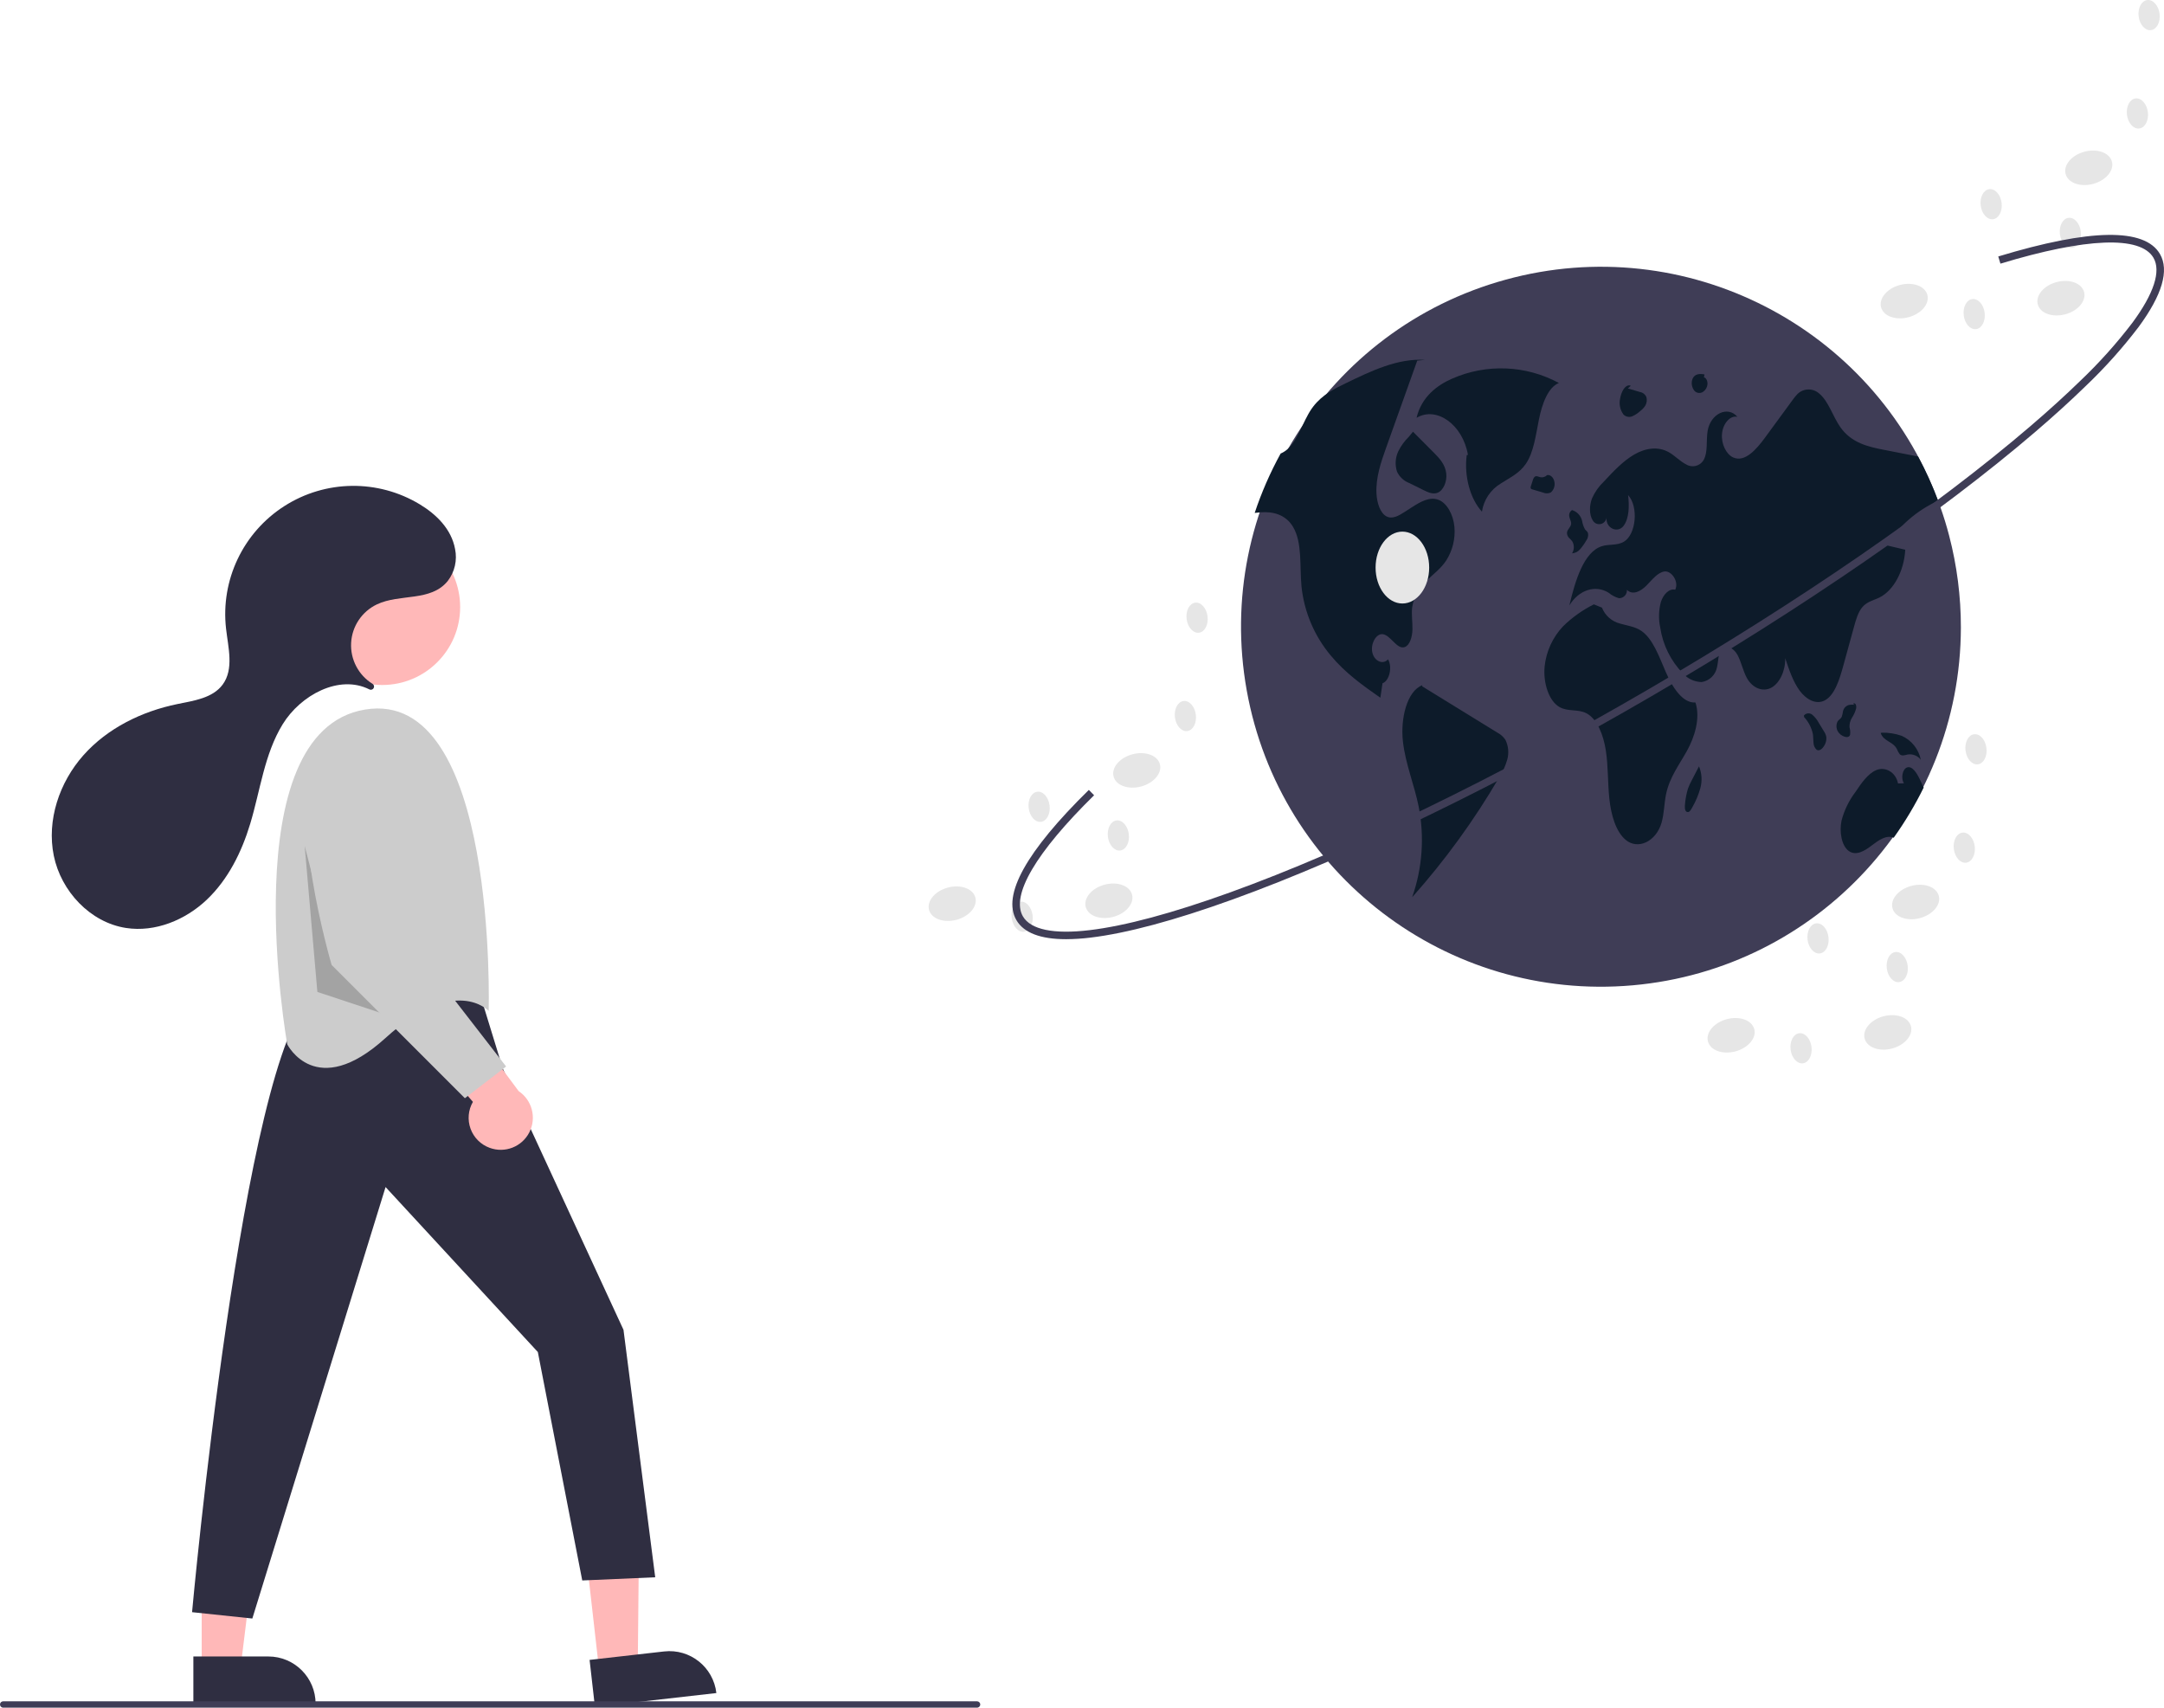
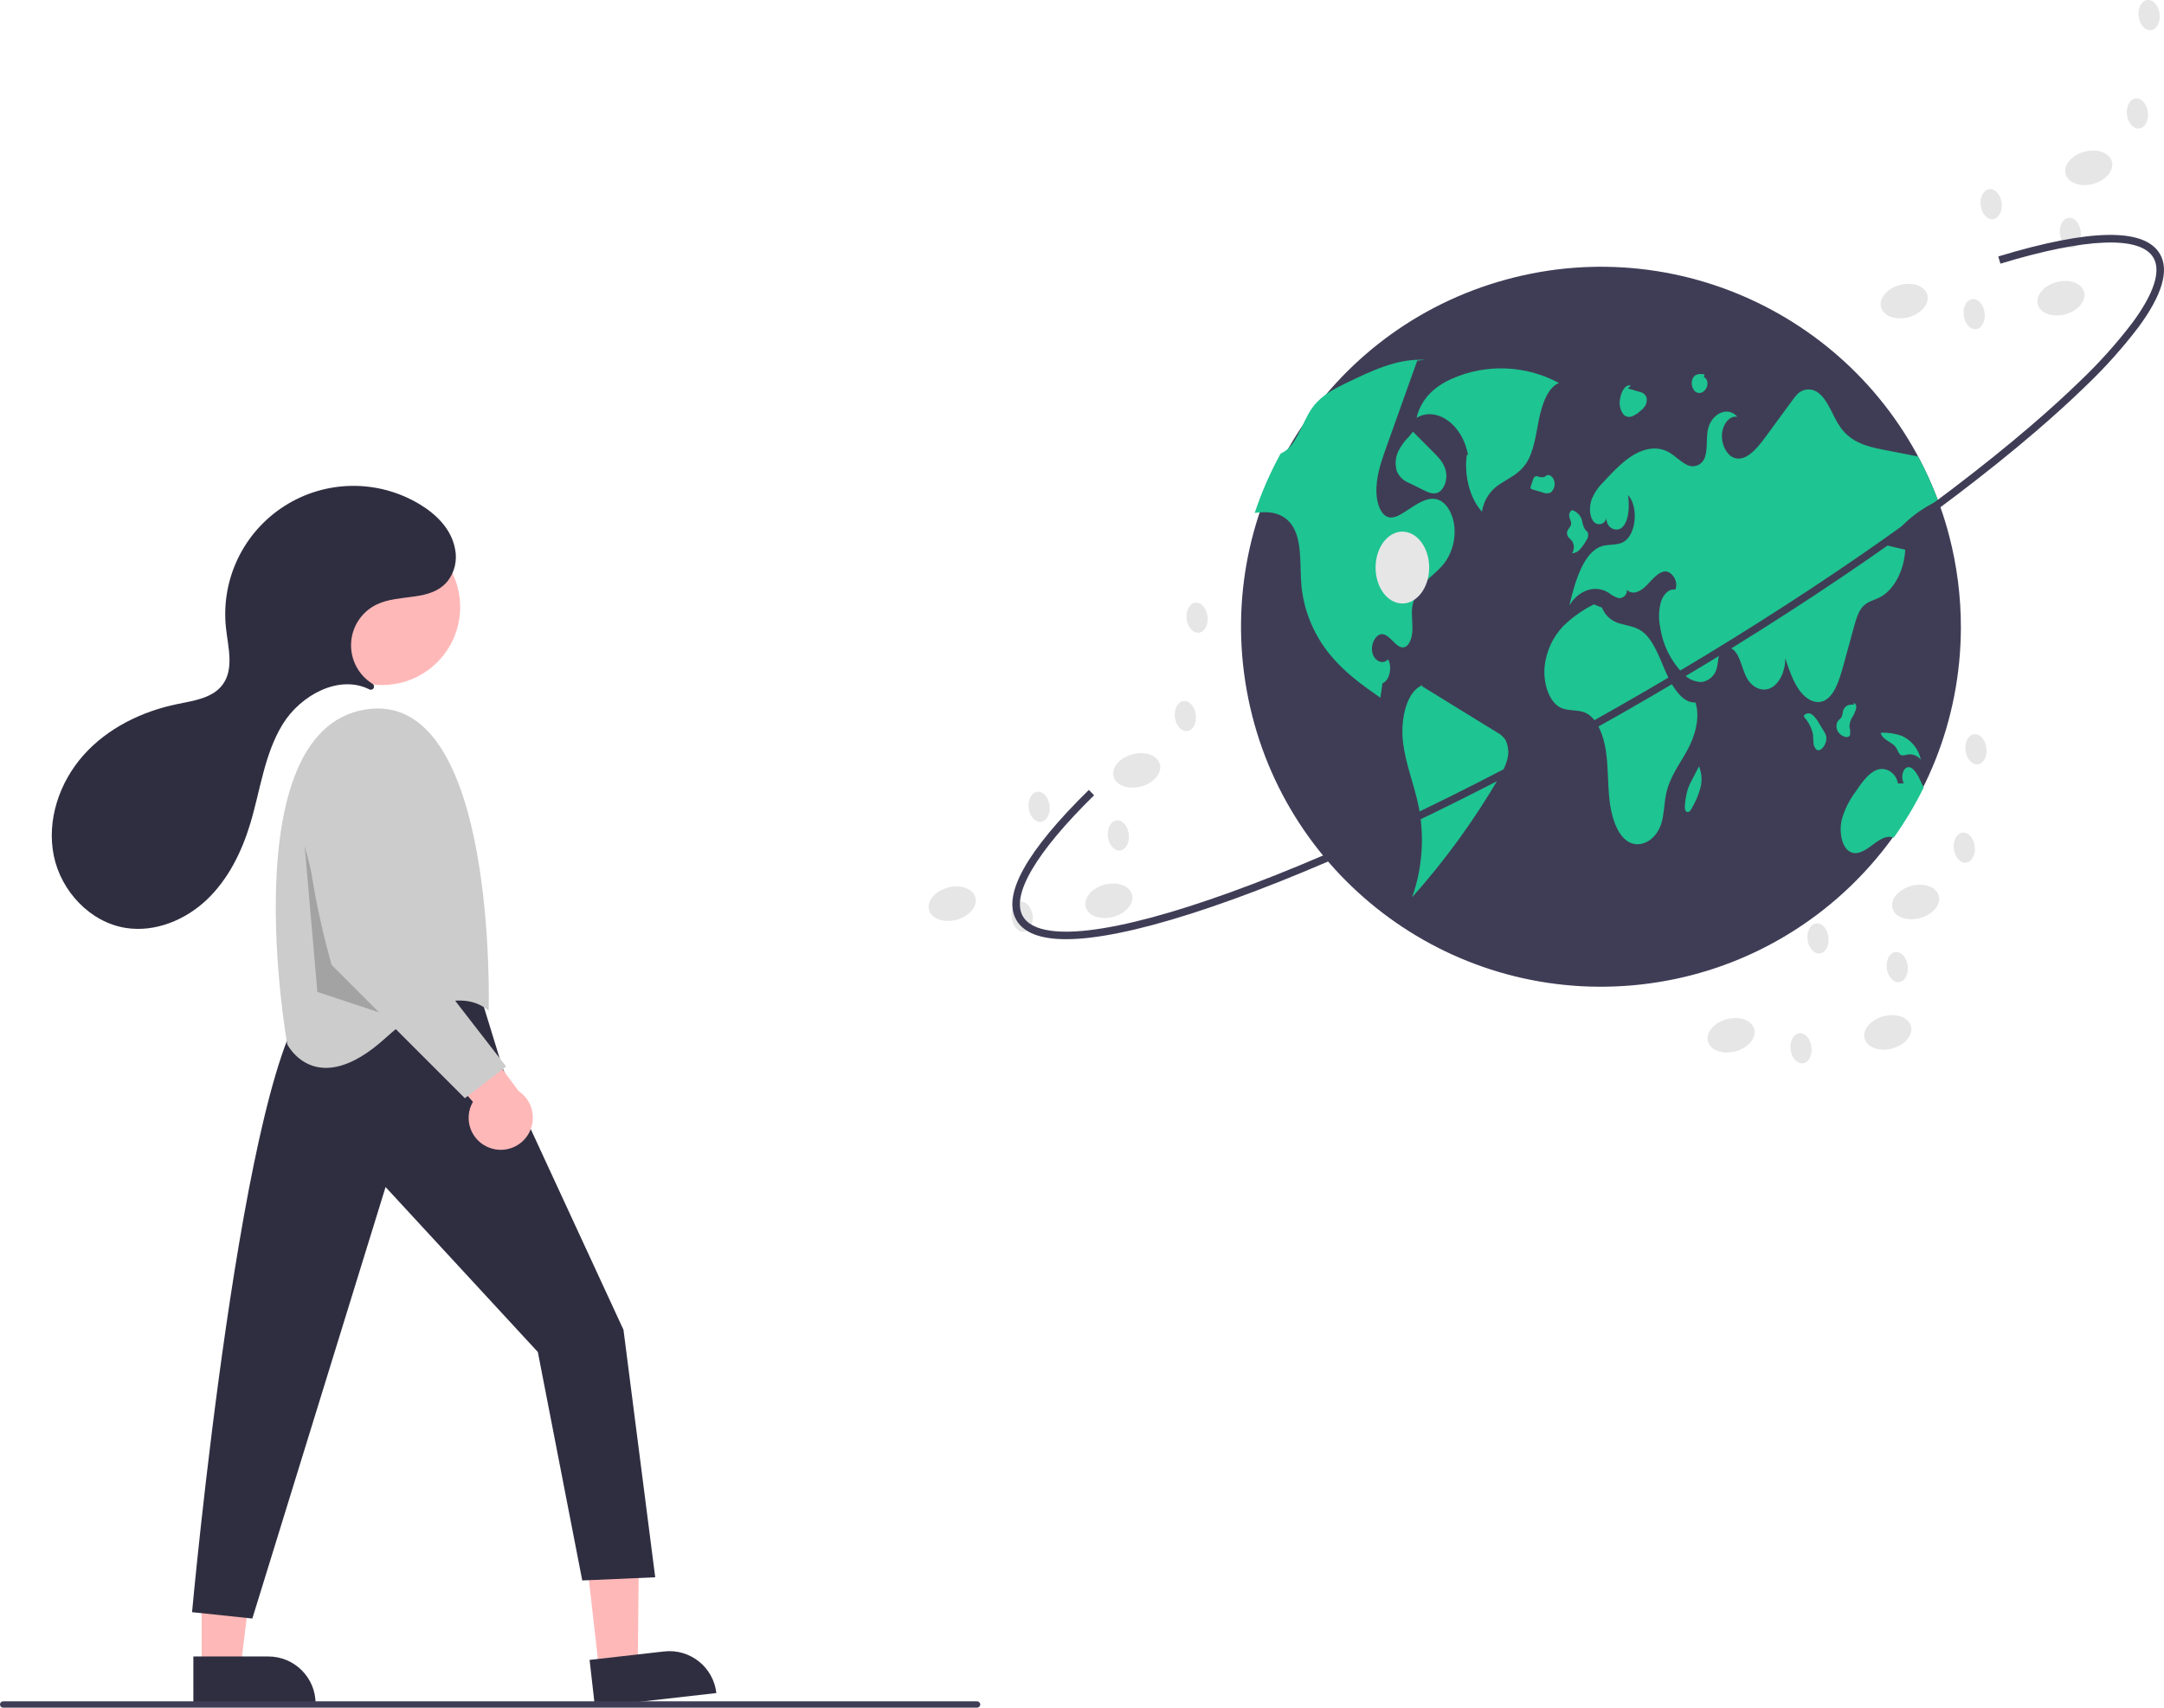
<svg xmlns="http://www.w3.org/2000/svg" data-name="Layer 1" width="682.157" height="538.251" viewBox="0 0 682.157 538.251">
  <polygon points="188.862 526.385 201.044 525.001 201.509 477.358 183.53 479.399 188.862 526.385" fill="#ffb8b8" />
  <path d="M484.742,714.522l-38.285,4.344h0l-1.679-14.792h0l23.493-2.666a14.887,14.887,0,0,1,16.47,13.113h0Z" transform="translate(-258.9217 -180.8744)" fill="#2f2e41" />
  <polygon points="63.582 525.623 75.842 525.623 81.674 478.334 63.58 478.336 63.582 525.623" fill="#ffb8b8" />
  <path d="M358.408,717.88l-38.531.002h0l-.001-14.887h0l23.644-.001A14.887,14.887,0,0,1,358.408,717.88Z" transform="translate(-258.9217 -180.8744)" fill="#2f2e41" />
  <path d="M410.465,495.03l7,22.769,38,82.231,10,78-23,1-14-72-48-52-42,136-19-2s16-176,38-194C357.465,495.03,393.465,478.03,410.465,495.03Z" transform="translate(-258.9217 -180.8744)" fill="#2f2e41" />
  <circle cx="120.492" cy="191.348" r="24.561" fill="#ffb8b8" />
  <path d="M412.965,499.53s3-102-39-95-24.5,105.5-24.5,105.5,9,18,31-2S412.965,499.53,412.965,499.53Z" transform="translate(-258.9217 -180.8744)" fill="#ccc" />
  <polygon points="96.044 266.656 105.927 304.539 120.984 319.597 100.044 312.656 96.044 266.656" opacity="0.2" style="isolation:isolate" />
  <path d="M413.276,542.668a10.056,10.056,0,0,1-5.277-14.488L384.64,501.137l18.414-2.397,19.359,26.048a10.11,10.11,0,0,1-9.137,17.88Z" transform="translate(-258.9217 -180.8744)" fill="#ffb8b8" />
  <path d="M384.835,425.306l2.63,51.724,31,40-13,10-42-42s-15-51-4-66c4.125-5.625,8.672-7.172,12.744-6.908A13.78,13.78,0,0,1,384.835,425.306Z" transform="translate(-258.9217 -180.8744)" fill="#ccc" />
  <path d="M376.493,398.03a1.014,1.014,0,0,0-.143-1.617,14.283,14.283,0,0,1,1.376-25.037c7.221-3.443,17.006-.764,22.344-7.38a12.409,12.409,0,0,0,2.303-10.077c-1.152-6.249-5.849-10.889-11.11-14.07a40.429,40.429,0,0,0-61.089,39.134c.679,6.014,2.535,12.758-1.041,17.641-3.147,4.297-9.088,5.103-14.307,6.171-11.193,2.29-21.992,7.574-29.588,16.108s-11.648,20.508-9.358,31.701,11.478,21.03,22.771,22.765c9.192,1.412,18.683-2.491,25.433-8.888s11.016-15.035,13.708-23.937c3.194-10.565,4.454-21.95,10.221-31.362,5.643-9.21,17.804-15.812,27.335-11.015a1.022,1.022,0,0,0,1.147-.137Z" transform="translate(-258.9217 -180.8744)" fill="#2f2e41" />
  <path d="M566.922,719.126h-307a1,1,0,0,1,0-2h307a1,1,0,0,1,0,2Z" transform="translate(-258.9217 -180.8744)" fill="#3f3d56" />
  <path d="M877.051,378.654a113.455,113.455,0,1,1-7.183-39.952c.247.666.489,1.332.723,2.005v.006q1.571,4.435,2.767,9.036A114.225,114.225,0,0,1,877.051,378.654Z" transform="translate(-258.9217 -180.8744)" fill="#3f3d56" />
-   <path d="M750.335,301.592a38.323,38.323,0,0,0-33.644-1.376c-4.704,2.047-9.657,5.72-11.226,12.351,6.347-3.746,14.562,2.172,16.195,11.666l-.381.105c-.863,6.576,1.063,13.735,4.791,17.812a12.528,12.528,0,0,1,6.013-8.918c2.739-1.801,5.769-3.109,7.86-6.204,2.479-3.669,3.108-9.032,4.092-13.924S746.888,302.955,750.335,301.592Z" transform="translate(-258.9217 -180.8744)" fill="#0d1b2a" />
-   <path d="M714.808,357.549c-1.758,2.64-4.106,4.296-6.212,6.358a14.301,14.301,0,0,0-4.518,8.446c-.267,2.297.146,4.632.089,6.955-.057,2.322-.831,4.937-2.411,5.514-2.494.901-4.398-3.731-6.961-4.055-2.037-.254-3.871,2.951-3.281,5.73s3.363,4.01,4.956,2.196c1.44,2.418.425,6.802-1.739,7.545-.229,1.523-.457,3.04-.679,4.562-5.47-3.826-10.997-7.716-15.648-13.319a40.429,40.429,0,0,1-9.214-21.778c-.603-6.441.292-13.808-2.665-18.764-2.367-3.966-6.428-4.842-10.083-4.594-.666.044-1.339.121-2.005.203a112.966,112.966,0,0,1,8.179-18.719,8.014,8.014,0,0,0,2.05-1.276c3.401-2.887,4.912-8.731,7.672-12.774q.267-.39.552-.761c2.824-3.687,6.606-5.584,10.261-7.348,8.091-3.928,16.416-7.907,24.957-7.361l-2.43.235q-4.255,11.917-8.516,23.834-.647,1.827-1.307,3.661c-1.612,4.518-3.274,9.328-3.027,14.385.146,2.995,1.187,6.193,3.166,7.221,1.847.952,3.864-.216,5.647-1.371.755-.482,1.504-.965,2.259-1.453,2.71-1.745,5.711-3.534,8.573-2.367,2.621,1.066,4.556,4.626,4.924,8.465A16.924,16.924,0,0,1,714.808,357.549Z" transform="translate(-258.9217 -180.8744)" fill="#0d1b2a" />
-   <path d="M730.923,411.789q-11.87-7.309-23.741-14.617l.134-.346c-4.92,1.874-6.963,10.62-6.15,17.772s3.57,13.546,4.963,20.515a54.454,54.454,0,0,1-2.053,28.573,234.003,234.003,0,0,0,27.489-37.879,20.265,20.265,0,0,0,2.487-5.514,8.771,8.771,0,0,0-.581-6.238A6.946,6.946,0,0,0,730.923,411.789Z" transform="translate(-258.9217 -180.8744)" fill="#0d1b2a" />
-   <path d="M699.691,323.145a8.751,8.751,0,0,0-.401,6.364,7.054,7.054,0,0,0,3.941,3.65l4.373,2.167c1.455.721,3.023,1.449,4.505.856,1.789-.716,3.029-3.52,2.708-6.123-.341-2.77-2.088-4.676-3.702-6.298q-3.39-3.406-6.78-6.812l-1.274,1.56A17.009,17.009,0,0,0,699.691,323.145Z" transform="translate(-258.9217 -180.8744)" fill="#0d1b2a" />
-   <path d="M853.611,352.758q2.951.695,5.901,1.39c-.343,6.644-3.636,12.793-8.052,15.02-1.84.927-3.89,1.269-5.413,3.001-1.377,1.574-2.075,4.023-2.716,6.365q-1.685,6.13-3.37,12.26c-1.206,4.404-2.754,9.296-5.889,10.883-2.69,1.364-5.768-.305-7.837-3.103-2.069-2.798-3.331-6.561-4.556-10.229.076,3.998-1.783,7.919-4.417,9.309-2.64,1.39-5.851.133-7.615-2.97-1.269-2.227-1.796-5.165-3.04-7.424-1.244-2.259-3.852-3.553-5.21-1.434-.895,1.409-.781,3.566-1.225,5.356a5.816,5.816,0,0,1-4.861,4.677,8.105,8.105,0,0,1-5.819-2.659,26.359,26.359,0,0,1-7.228-14.576,17.388,17.388,0,0,1,.203-7.97c.78-2.468,2.665-4.372,4.537-3.902,1.231-2.602-1.199-6.054-3.388-5.749-2.196.305-3.915,2.659-5.717,4.467-1.796,1.808-4.309,3.122-6.117,1.326a2.481,2.481,0,0,1-2.324,2.629q-.098.006-.195.004a8.998,8.998,0,0,1-3.281-1.739c-4.144-2.583-9.404-.869-12.348,4.017,1.84-7.83,4.537-16.816,10.191-18.656,2.31-.755,4.829-.133,7.012-1.44,3.865-2.316,4.645-11.067,1.307-14.677.425,3.414.343,7.399-1.459,9.734-1.802,2.335-5.584.812-5.356-2.64a2.313,2.313,0,0,1-4.302.914c-1.199-1.827-1.098-4.816-.247-6.999a16.487,16.487,0,0,1,3.699-5.254c3.014-3.23,6.073-6.498,9.563-8.528,3.496-2.031,7.532-2.716,11.035-.698,1.847,1.066,3.471,2.843,5.356,3.782a3.969,3.969,0,0,0,5.465-1.28l0-0q.032-.051.062-.104c1.402-2.462.742-6.117,1.263-9.195.933-5.438,6.371-7.983,9.385-4.391-2.253-.577-4.581,2.088-4.861,5.318-.286,3.23,1.345,6.491,3.528,7.469,3.668,1.624,7.259-2.462,10.032-6.244q4.34-5.939,8.693-11.872a14.347,14.347,0,0,1,1.555-1.891,5.002,5.002,0,0,1,6.834-.14c2.932,2.392,4.309,7.297,6.714,10.673,3.49,4.905,8.712,6.098,13.573,7.05q5.435,1.057,10.876,2.126a112.69,112.69,0,0,1,6.314,13.941A38.211,38.211,0,0,0,853.611,352.758Z" transform="translate(-258.9217 -180.8744)" fill="#0d1b2a" />
-   <path d="M865.325,429.108a113.761,113.761,0,0,1-9.455,15.819c-2.284-.977-4.74.768-6.879,2.405-2.234,1.713-4.918,3.382-7.209,1.821-2.341-1.599-3.097-6.073-2.354-9.62a25.632,25.632,0,0,1,4.391-9.036c1.904-2.843,3.94-5.793,6.587-6.898,2.652-1.104,6.06.457,6.834,4.226l1.878-.064c-1.053-1.447-.501-4.442.914-4.969,1.631-.615,3.046,1.624,4.01,3.604C864.474,427.293,864.912,428.194,865.325,429.108Z" transform="translate(-258.9217 -180.8744)" fill="#0d1b2a" />
-   <path d="M793.388,402.305c-4.037.254-7.235-4.716-9.36-9.606s-4.064-10.481-7.707-12.97c-2.081-1.422-4.455-1.617-6.712-2.306a8.311,8.311,0,0,1-5.7-5.019l-2.561-1.035a38.461,38.461,0,0,0-9.723,6.933,21.732,21.732,0,0,0-5.794,12.666c-.489,5.126,1.317,10.842,4.693,12.768,2.667,1.522,5.773.563,8.474,1.955,3.376,1.74,5.38,6.796,6.138,11.788s.566,10.179,1.109,15.228,2.039,10.301,5.134,12.888c3.874,3.237,9.558.547,11.296-5.346.852-2.891.823-6.153,1.461-9.153,1.123-5.284,4.153-9.205,6.556-13.54S794.986,407.335,793.388,402.305Z" transform="translate(-258.9217 -180.8744)" fill="#0d1b2a" />
-   <path d="M753.494,350.378a10.773,10.773,0,0,1,1.051,1.116,3.667,3.667,0,0,1-.065,3.787,3.523,3.523,0,0,0,2.523-1.282,16.214,16.214,0,0,0,1.934-2.725,2.97,2.97,0,0,0,.57-2.377c-.191-.544-.642-.776-.958-1.186a8.058,8.058,0,0,1-.885-2.57,4.635,4.635,0,0,0-3.359-3.54l.202.039a1.919,1.919,0,0,0-.899,2.044c.123.792.631,1.449.581,2.257-.073,1.161-1.233,1.706-1.305,2.868A2.217,2.217,0,0,0,753.494,350.378Z" transform="translate(-258.9217 -180.8744)" fill="#0d1b2a" />
-   <path d="M746.577,330.643l.018-.004a3.242,3.242,0,0,0,.344-.367Z" transform="translate(-258.9217 -180.8744)" fill="#0d1b2a" />
-   <path d="M747.787,336.094a3.521,3.521,0,0,0,1.096-3.49c-.293-1.32-1.331-2.208-2.289-1.964a2.333,2.333,0,0,1-2.169.639c-.592-.152-1.242-.545-1.755-.099a2.657,2.657,0,0,0-.598,1.167q-.285.875-.57,1.75a1.104,1.104,0,0,0-.067.663.562.562,0,0,0,.431.343l3.42,1.008A2.947,2.947,0,0,0,747.787,336.094Z" transform="translate(-258.9217 -180.8744)" fill="#0d1b2a" />
-   <path d="M833.86,411.352q-.79-1.294-1.581-2.589a8.648,8.648,0,0,0-2.083-2.616,1.846,1.846,0,0,0-2.601.23l-0.0 0-.028.034.064.493a11.131,11.131,0,0,1,2.777,5.418c.12.882.078,1.794.184,2.68a3.126,3.126,0,0,0,.976,2.186c.83.554,1.804-.263,2.395-1.26a4.34,4.34,0,0,0,.672-2.763A4.844,4.844,0,0,0,833.86,411.352Z" transform="translate(-258.9217 -180.8744)" fill="#0d1b2a" />
-   <path d="M842.127,412.475a5.974,5.974,0,0,0-.193-2.409,5.288,5.288,0,0,1,.805-2.998,9.748,9.748,0,0,0,1.254-2.749,2.299,2.299,0,0,0-.06-1.346c-.174-.392-.597-.571-.839-.26l.519.334a4.723,4.723,0,0,0-2.105.102,2.605,2.605,0,0,0-1.595,1.798,11.13,11.13,0,0,1-.418,1.866c-.309.636-.908.848-1.285,1.406a3.361,3.361,0,0,0,.053,3.193,3.727,3.727,0,0,0,2.108,1.658C841.003,413.296,841.837,413.308,842.127,412.475Z" transform="translate(-258.9217 -180.8744)" fill="#0d1b2a" />
-   <path d="M856.85,416.917a7.243,7.243,0,0,0,.912,1.674c.705.71,1.663.274,2.518.101a4.353,4.353,0,0,1,4.141,1.661,10.541,10.541,0,0,0-6.063-7.564,17.812,17.812,0,0,0-6.235-.975l-.362.093C852.685,414.593,855.582,414.533,856.85,416.917Z" transform="translate(-258.9217 -180.8744)" fill="#0d1b2a" />
-   <path d="M794.492,422.411l.005.012.105-.203Z" transform="translate(-258.9217 -180.8744)" fill="#0d1b2a" />
-   <path d="M792.259,426.734a19.84,19.84,0,0,0-1.253,2.753,23.963,23.963,0,0,0-.908,4.71c-.113.908-.148,2.067.42,2.509a.807.807,0,0,0,1.055-.143,4.173,4.173,0,0,0,.765-1.137,26.195,26.195,0,0,0,2.583-6.129,10.666,10.666,0,0,0-.423-6.874Q793.378,424.578,792.259,426.734Z" transform="translate(-258.9217 -180.8744)" fill="#0d1b2a" />
-   <path d="M770.711,311.552a2.543,2.543,0,0,0,2.74.535,9.05,9.05,0,0,0,2.579-1.703,6.067,6.067,0,0,0,1.563-1.705,3.458,3.458,0,0,0,.32-2.635,2.676,2.676,0,0,0-2.04-1.613q-1.898-.563-3.797-1.126l.915-.825c-.942-.505-1.984.433-2.573,1.594a8.582,8.582,0,0,0-.781,2.404A6.171,6.171,0,0,0,770.711,311.552Z" transform="translate(-258.9217 -180.8744)" fill="#0d1b2a" />
-   <path d="M793.054,304.052a2.091,2.091,0,0,0,2.849.232,3.185,3.185,0,0,0,1.26-2.27c.09-.995-.403-2.102-1.106-2.188l.161-.932c-1.354-.245-3.021-.294-3.746,1.351A3.861,3.861,0,0,0,793.054,304.052Z" transform="translate(-258.9217 -180.8744)" fill="#0d1b2a" />
+   <path d="M750.335,301.592a38.323,38.323,0,0,0-33.644-1.376c-4.704,2.047-9.657,5.72-11.226,12.351,6.347-3.746,14.562,2.172,16.195,11.666l-.381.105c-.863,6.576,1.063,13.735,4.791,17.812a12.528,12.528,0,0,1,6.013-8.918c2.739-1.801,5.769-3.109,7.86-6.204,2.479-3.669,3.108-9.032,4.092-13.924S746.888,302.955,750.335,301.592Z" transform="translate(-258.9217 -180.8744)" fill="#1ec491" />
+   <path d="M714.808,357.549c-1.758,2.64-4.106,4.296-6.212,6.358a14.301,14.301,0,0,0-4.518,8.446c-.267,2.297.146,4.632.089,6.955-.057,2.322-.831,4.937-2.411,5.514-2.494.901-4.398-3.731-6.961-4.055-2.037-.254-3.871,2.951-3.281,5.73s3.363,4.01,4.956,2.196c1.44,2.418.425,6.802-1.739,7.545-.229,1.523-.457,3.04-.679,4.562-5.47-3.826-10.997-7.716-15.648-13.319a40.429,40.429,0,0,1-9.214-21.778c-.603-6.441.292-13.808-2.665-18.764-2.367-3.966-6.428-4.842-10.083-4.594-.666.044-1.339.121-2.005.203a112.966,112.966,0,0,1,8.179-18.719,8.014,8.014,0,0,0,2.05-1.276c3.401-2.887,4.912-8.731,7.672-12.774q.267-.39.552-.761c2.824-3.687,6.606-5.584,10.261-7.348,8.091-3.928,16.416-7.907,24.957-7.361l-2.43.235q-4.255,11.917-8.516,23.834-.647,1.827-1.307,3.661c-1.612,4.518-3.274,9.328-3.027,14.385.146,2.995,1.187,6.193,3.166,7.221,1.847.952,3.864-.216,5.647-1.371.755-.482,1.504-.965,2.259-1.453,2.71-1.745,5.711-3.534,8.573-2.367,2.621,1.066,4.556,4.626,4.924,8.465A16.924,16.924,0,0,1,714.808,357.549Z" transform="translate(-258.9217 -180.8744)" fill="#1ec491" />
+   <path d="M730.923,411.789q-11.87-7.309-23.741-14.617l.134-.346c-4.92,1.874-6.963,10.62-6.15,17.772s3.57,13.546,4.963,20.515a54.454,54.454,0,0,1-2.053,28.573,234.003,234.003,0,0,0,27.489-37.879,20.265,20.265,0,0,0,2.487-5.514,8.771,8.771,0,0,0-.581-6.238A6.946,6.946,0,0,0,730.923,411.789Z" transform="translate(-258.9217 -180.8744)" fill="#1ec491" />
+   <path d="M699.691,323.145a8.751,8.751,0,0,0-.401,6.364,7.054,7.054,0,0,0,3.941,3.65l4.373,2.167c1.455.721,3.023,1.449,4.505.856,1.789-.716,3.029-3.52,2.708-6.123-.341-2.77-2.088-4.676-3.702-6.298q-3.39-3.406-6.78-6.812l-1.274,1.56A17.009,17.009,0,0,0,699.691,323.145Z" transform="translate(-258.9217 -180.8744)" fill="#1ec491" />
+   <path d="M853.611,352.758q2.951.695,5.901,1.39c-.343,6.644-3.636,12.793-8.052,15.02-1.84.927-3.89,1.269-5.413,3.001-1.377,1.574-2.075,4.023-2.716,6.365q-1.685,6.13-3.37,12.26c-1.206,4.404-2.754,9.296-5.889,10.883-2.69,1.364-5.768-.305-7.837-3.103-2.069-2.798-3.331-6.561-4.556-10.229.076,3.998-1.783,7.919-4.417,9.309-2.64,1.39-5.851.133-7.615-2.97-1.269-2.227-1.796-5.165-3.04-7.424-1.244-2.259-3.852-3.553-5.21-1.434-.895,1.409-.781,3.566-1.225,5.356a5.816,5.816,0,0,1-4.861,4.677,8.105,8.105,0,0,1-5.819-2.659,26.359,26.359,0,0,1-7.228-14.576,17.388,17.388,0,0,1,.203-7.97c.78-2.468,2.665-4.372,4.537-3.902,1.231-2.602-1.199-6.054-3.388-5.749-2.196.305-3.915,2.659-5.717,4.467-1.796,1.808-4.309,3.122-6.117,1.326a2.481,2.481,0,0,1-2.324,2.629q-.098.006-.195.004a8.998,8.998,0,0,1-3.281-1.739c-4.144-2.583-9.404-.869-12.348,4.017,1.84-7.83,4.537-16.816,10.191-18.656,2.31-.755,4.829-.133,7.012-1.44,3.865-2.316,4.645-11.067,1.307-14.677.425,3.414.343,7.399-1.459,9.734-1.802,2.335-5.584.812-5.356-2.64a2.313,2.313,0,0,1-4.302.914c-1.199-1.827-1.098-4.816-.247-6.999a16.487,16.487,0,0,1,3.699-5.254c3.014-3.23,6.073-6.498,9.563-8.528,3.496-2.031,7.532-2.716,11.035-.698,1.847,1.066,3.471,2.843,5.356,3.782a3.969,3.969,0,0,0,5.465-1.28l0-0q.032-.051.062-.104c1.402-2.462.742-6.117,1.263-9.195.933-5.438,6.371-7.983,9.385-4.391-2.253-.577-4.581,2.088-4.861,5.318-.286,3.23,1.345,6.491,3.528,7.469,3.668,1.624,7.259-2.462,10.032-6.244q4.34-5.939,8.693-11.872a14.347,14.347,0,0,1,1.555-1.891,5.002,5.002,0,0,1,6.834-.14c2.932,2.392,4.309,7.297,6.714,10.673,3.49,4.905,8.712,6.098,13.573,7.05q5.435,1.057,10.876,2.126a112.69,112.69,0,0,1,6.314,13.941A38.211,38.211,0,0,0,853.611,352.758Z" transform="translate(-258.9217 -180.8744)" fill="#1ec491" />
+   <path d="M865.325,429.108a113.761,113.761,0,0,1-9.455,15.819c-2.284-.977-4.74.768-6.879,2.405-2.234,1.713-4.918,3.382-7.209,1.821-2.341-1.599-3.097-6.073-2.354-9.62a25.632,25.632,0,0,1,4.391-9.036c1.904-2.843,3.94-5.793,6.587-6.898,2.652-1.104,6.06.457,6.834,4.226l1.878-.064c-1.053-1.447-.501-4.442.914-4.969,1.631-.615,3.046,1.624,4.01,3.604C864.474,427.293,864.912,428.194,865.325,429.108Z" transform="translate(-258.9217 -180.8744)" fill="#1ec491" />
+   <path d="M793.388,402.305c-4.037.254-7.235-4.716-9.36-9.606s-4.064-10.481-7.707-12.97c-2.081-1.422-4.455-1.617-6.712-2.306a8.311,8.311,0,0,1-5.7-5.019l-2.561-1.035a38.461,38.461,0,0,0-9.723,6.933,21.732,21.732,0,0,0-5.794,12.666c-.489,5.126,1.317,10.842,4.693,12.768,2.667,1.522,5.773.563,8.474,1.955,3.376,1.74,5.38,6.796,6.138,11.788s.566,10.179,1.109,15.228,2.039,10.301,5.134,12.888c3.874,3.237,9.558.547,11.296-5.346.852-2.891.823-6.153,1.461-9.153,1.123-5.284,4.153-9.205,6.556-13.54S794.986,407.335,793.388,402.305Z" transform="translate(-258.9217 -180.8744)" fill="#1ec491" />
+   <path d="M753.494,350.378a10.773,10.773,0,0,1,1.051,1.116,3.667,3.667,0,0,1-.065,3.787,3.523,3.523,0,0,0,2.523-1.282,16.214,16.214,0,0,0,1.934-2.725,2.97,2.97,0,0,0,.57-2.377c-.191-.544-.642-.776-.958-1.186a8.058,8.058,0,0,1-.885-2.57,4.635,4.635,0,0,0-3.359-3.54l.202.039a1.919,1.919,0,0,0-.899,2.044c.123.792.631,1.449.581,2.257-.073,1.161-1.233,1.706-1.305,2.868A2.217,2.217,0,0,0,753.494,350.378Z" transform="translate(-258.9217 -180.8744)" fill="#1ec491" />
+   <path d="M746.577,330.643l.018-.004a3.242,3.242,0,0,0,.344-.367Z" transform="translate(-258.9217 -180.8744)" fill="#1ec491" />
+   <path d="M747.787,336.094a3.521,3.521,0,0,0,1.096-3.49c-.293-1.32-1.331-2.208-2.289-1.964a2.333,2.333,0,0,1-2.169.639c-.592-.152-1.242-.545-1.755-.099a2.657,2.657,0,0,0-.598,1.167q-.285.875-.57,1.75a1.104,1.104,0,0,0-.067.663.562.562,0,0,0,.431.343l3.42,1.008A2.947,2.947,0,0,0,747.787,336.094Z" transform="translate(-258.9217 -180.8744)" fill="#1ec491" />
+   <path d="M833.86,411.352q-.79-1.294-1.581-2.589a8.648,8.648,0,0,0-2.083-2.616,1.846,1.846,0,0,0-2.601.23l-0.0 0-.028.034.064.493a11.131,11.131,0,0,1,2.777,5.418c.12.882.078,1.794.184,2.68a3.126,3.126,0,0,0,.976,2.186c.83.554,1.804-.263,2.395-1.26a4.34,4.34,0,0,0,.672-2.763A4.844,4.844,0,0,0,833.86,411.352Z" transform="translate(-258.9217 -180.8744)" fill="#1ec491" />
+   <path d="M842.127,412.475a5.974,5.974,0,0,0-.193-2.409,5.288,5.288,0,0,1,.805-2.998,9.748,9.748,0,0,0,1.254-2.749,2.299,2.299,0,0,0-.06-1.346c-.174-.392-.597-.571-.839-.26l.519.334a4.723,4.723,0,0,0-2.105.102,2.605,2.605,0,0,0-1.595,1.798,11.13,11.13,0,0,1-.418,1.866c-.309.636-.908.848-1.285,1.406a3.361,3.361,0,0,0,.053,3.193,3.727,3.727,0,0,0,2.108,1.658C841.003,413.296,841.837,413.308,842.127,412.475Z" transform="translate(-258.9217 -180.8744)" fill="#1ec491" />
+   <path d="M856.85,416.917a7.243,7.243,0,0,0,.912,1.674c.705.71,1.663.274,2.518.101a4.353,4.353,0,0,1,4.141,1.661,10.541,10.541,0,0,0-6.063-7.564,17.812,17.812,0,0,0-6.235-.975l-.362.093C852.685,414.593,855.582,414.533,856.85,416.917Z" transform="translate(-258.9217 -180.8744)" fill="#1ec491" />
+   <path d="M794.492,422.411l.005.012.105-.203Z" transform="translate(-258.9217 -180.8744)" fill="#1ec491" />
+   <path d="M792.259,426.734a19.84,19.84,0,0,0-1.253,2.753,23.963,23.963,0,0,0-.908,4.71c-.113.908-.148,2.067.42,2.509a.807.807,0,0,0,1.055-.143,4.173,4.173,0,0,0,.765-1.137,26.195,26.195,0,0,0,2.583-6.129,10.666,10.666,0,0,0-.423-6.874Q793.378,424.578,792.259,426.734Z" transform="translate(-258.9217 -180.8744)" fill="#1ec491" />
+   <path d="M770.711,311.552a2.543,2.543,0,0,0,2.74.535,9.05,9.05,0,0,0,2.579-1.703,6.067,6.067,0,0,0,1.563-1.705,3.458,3.458,0,0,0,.32-2.635,2.676,2.676,0,0,0-2.04-1.613q-1.898-.563-3.797-1.126l.915-.825c-.942-.505-1.984.433-2.573,1.594a8.582,8.582,0,0,0-.781,2.404A6.171,6.171,0,0,0,770.711,311.552Z" transform="translate(-258.9217 -180.8744)" fill="#1ec491" />
+   <path d="M793.054,304.052a2.091,2.091,0,0,0,2.849.232,3.185,3.185,0,0,0,1.26-2.27c.09-.995-.403-2.102-1.106-2.188l.161-.932c-1.354-.245-3.021-.294-3.746,1.351A3.861,3.861,0,0,0,793.054,304.052Z" transform="translate(-258.9217 -180.8744)" fill="#1ec491" />
  <ellipse cx="442.072" cy="178.894" rx="8.447" ry="11.327" fill="#e6e6e6" />
  <ellipse cx="854.01" cy="506.281" rx="7.557" ry="5.257" transform="translate(-360.4477 55.95466) rotate(-14.91271)" fill="#e6e6e6" />
  <ellipse cx="804.613" cy="507.196" rx="7.557" ry="5.257" transform="matrix(0.96632, -0.25735, 0.25735, 0.96632, -362.3469, 43.27341)" fill="#e6e6e6" />
  <ellipse cx="862.785" cy="465.184" rx="7.557" ry="5.257" transform="translate(-349.5759 56.82874) rotate(-14.91271)" fill="#e6e6e6" />
  <ellipse cx="878.119" cy="448.054" rx="3.322" ry="4.776" transform="translate(-307.3788 -69.42422) rotate(-7.0677)" fill="#e6e6e6" />
  <ellipse cx="881.808" cy="417.049" rx="3.322" ry="4.776" transform="translate(-303.5358 -69.20601) rotate(-7.0677)" fill="#e6e6e6" />
  <ellipse cx="832.015" cy="476.653" rx="3.322" ry="4.776" transform="translate(-311.2479 -74.87966) rotate(-7.0677)" fill="#e6e6e6" />
  <ellipse cx="856.989" cy="485.692" rx="3.322" ry="4.776" transform="translate(-312.1703 -71.73819) rotate(-7.0677)" fill="#e6e6e6" />
  <ellipse cx="826.666" cy="511.294" rx="3.322" ry="4.776" transform="translate(-315.5509 -75.27458) rotate(-7.0677)" fill="#e6e6e6" />
  <ellipse cx="608.48" cy="464.799" rx="7.557" ry="5.257" transform="translate(-358.0422 -8.62878) rotate(-14.91271)" fill="#e6e6e6" />
  <ellipse cx="559.084" cy="465.714" rx="7.557" ry="5.257" transform="translate(-359.9414 -21.31002) rotate(-14.91271)" fill="#e6e6e6" />
  <ellipse cx="617.256" cy="423.702" rx="7.557" ry="5.257" transform="matrix(0.96632, -0.25735, 0.25735, 0.96632, -347.1704, -7.75469)" fill="#e6e6e6" />
  <ellipse cx="632.59" cy="406.573" rx="3.322" ry="4.776" transform="translate(-304.1404 -99.94986) rotate(-7.0677)" fill="#e6e6e6" />
  <ellipse cx="636.278" cy="375.567" rx="3.322" ry="4.776" transform="translate(-300.2975 -99.73165) rotate(-7.0677)" fill="#e6e6e6" />
  <ellipse cx="586.486" cy="435.171" rx="3.322" ry="4.776" transform="translate(-308.0096 -105.4053) rotate(-7.0677)" fill="#e6e6e6" />
  <ellipse cx="611.459" cy="444.21" rx="3.322" ry="4.776" transform="translate(-308.932 -102.2638) rotate(-7.0677)" fill="#e6e6e6" />
  <ellipse cx="581.137" cy="469.813" rx="3.322" ry="4.776" transform="translate(-312.3126 -105.8002) rotate(-7.0677)" fill="#e6e6e6" />
  <ellipse cx="908.586" cy="274.864" rx="7.557" ry="5.257" transform="translate(-299.055 62.20536) rotate(-14.91271)" fill="#e6e6e6" />
  <ellipse cx="859.19" cy="275.779" rx="7.557" ry="5.257" transform="translate(-300.9542 49.52411) rotate(-14.91271)" fill="#e6e6e6" />
  <ellipse cx="917.361" cy="233.767" rx="7.557" ry="5.257" transform="matrix(0.96632, -0.25735, 0.25735, 0.96632, -288.1832, 63.07944)" fill="#e6e6e6" />
  <ellipse cx="932.696" cy="216.637" rx="3.322" ry="4.776" transform="translate(-278.49 -64.46748) rotate(-7.0677)" fill="#e6e6e6" />
  <ellipse cx="936.384" cy="185.632" rx="3.322" ry="4.776" transform="translate(-274.647 -64.24926) rotate(-7.0677)" fill="#e6e6e6" />
  <ellipse cx="886.592" cy="245.236" rx="3.322" ry="4.776" transform="translate(-282.3592 -69.92291) rotate(-7.0677)" fill="#e6e6e6" />
  <ellipse cx="911.565" cy="254.275" rx="3.322" ry="4.776" transform="translate(-283.2816 -66.78145) rotate(-7.0677)" fill="#e6e6e6" />
  <ellipse cx="881.243" cy="279.877" rx="3.322" ry="4.776" transform="translate(-286.6622 -70.31783) rotate(-7.0677)" fill="#e6e6e6" />
  <path d="M594.991,476.906c-8.082,0-13.336-2.008-15.661-6-4.586-7.872,3.095-21.685,22.827-41.055l1.658,1.688c-18.33,17.993-26.299,31.551-22.441,38.176,2.442,4.19,9.708,5.692,21.019,4.341,11.228-1.34,26.108-5.336,44.227-11.874,37.301-13.462,84.099-36.169,131.773-63.94,47.673-27.77,90.51-57.276,120.622-83.083,5.784-4.958,11.033-9.727,15.601-14.175a155.354,155.354,0,0,0,16.545-18.439c6.754-9.171,9.034-16.233,6.592-20.424-4.078-7-21.208-6.342-48.237,1.856l-.686-2.265c28.999-8.794,46.148-9.058,50.968-.782,2.995,5.142.73,12.886-6.731,23.019a157.689,157.689,0,0,1-16.8,18.731c-4.604,4.483-9.89,9.286-15.712,14.276-30.217,25.898-73.178,55.492-120.97,83.331-47.794,27.841-94.729,50.613-132.161,64.122-18.287,6.6-33.343,10.637-44.75,11.998A65.227,65.227,0,0,1,594.991,476.906Z" transform="translate(-258.9217 -180.8744)" fill="#3f3d56" />
</svg>
